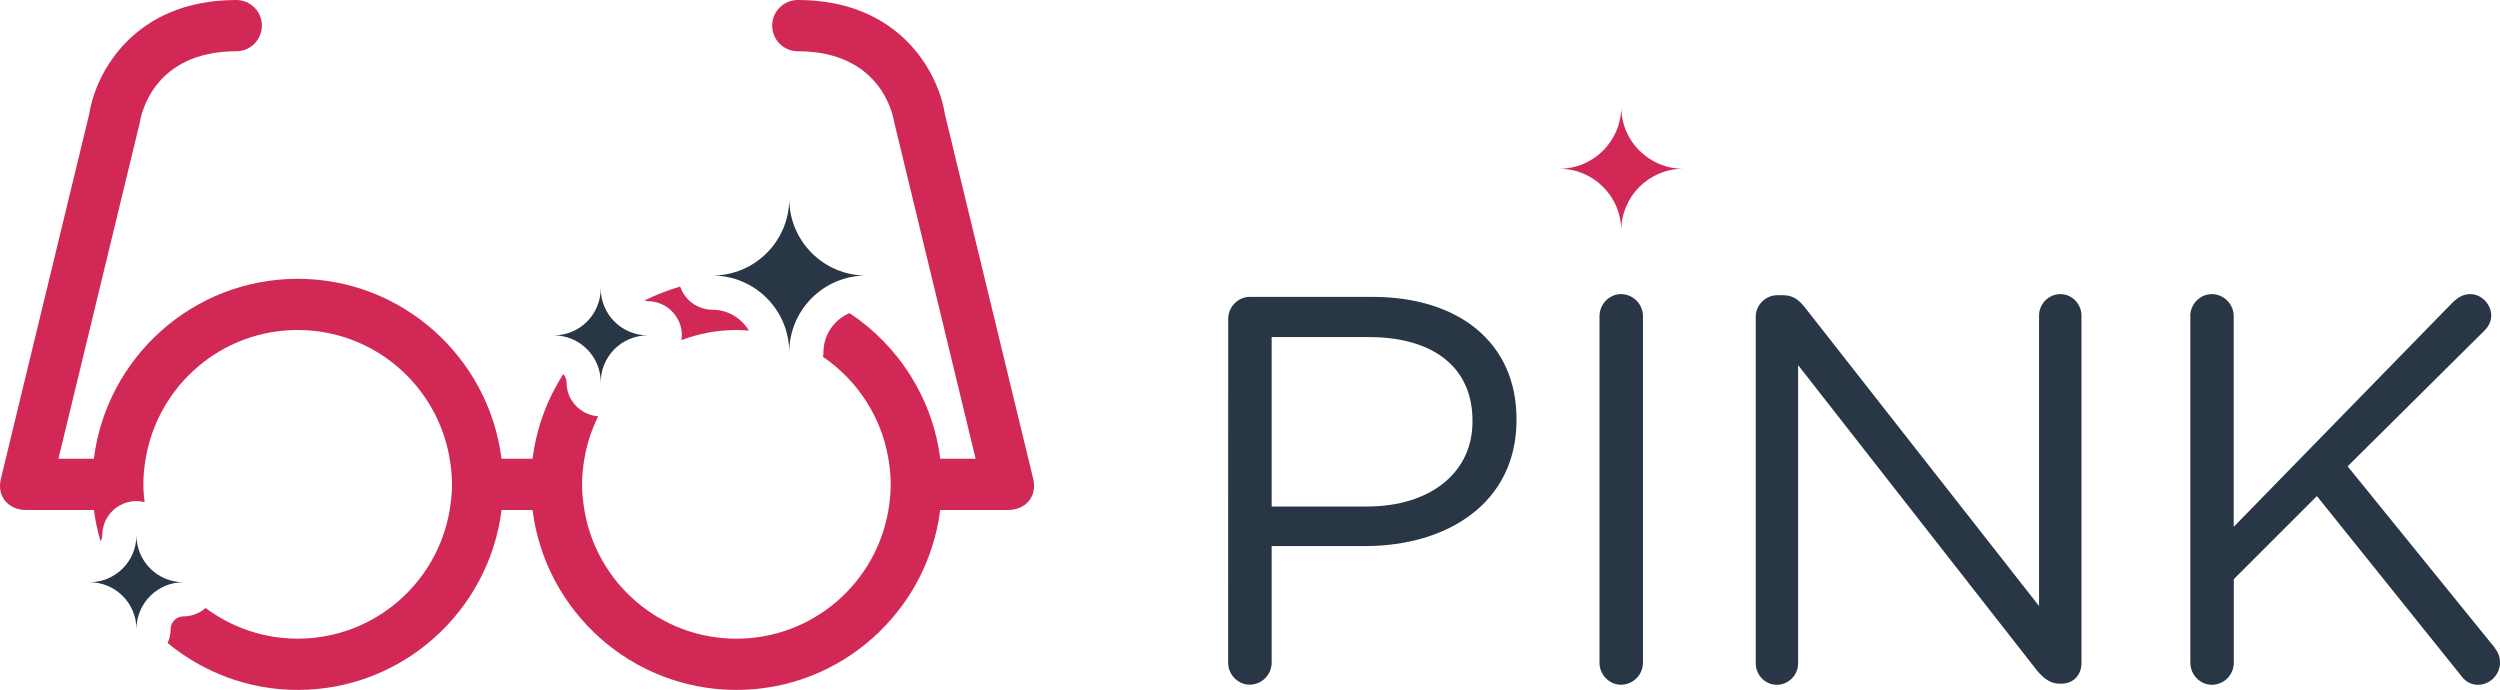
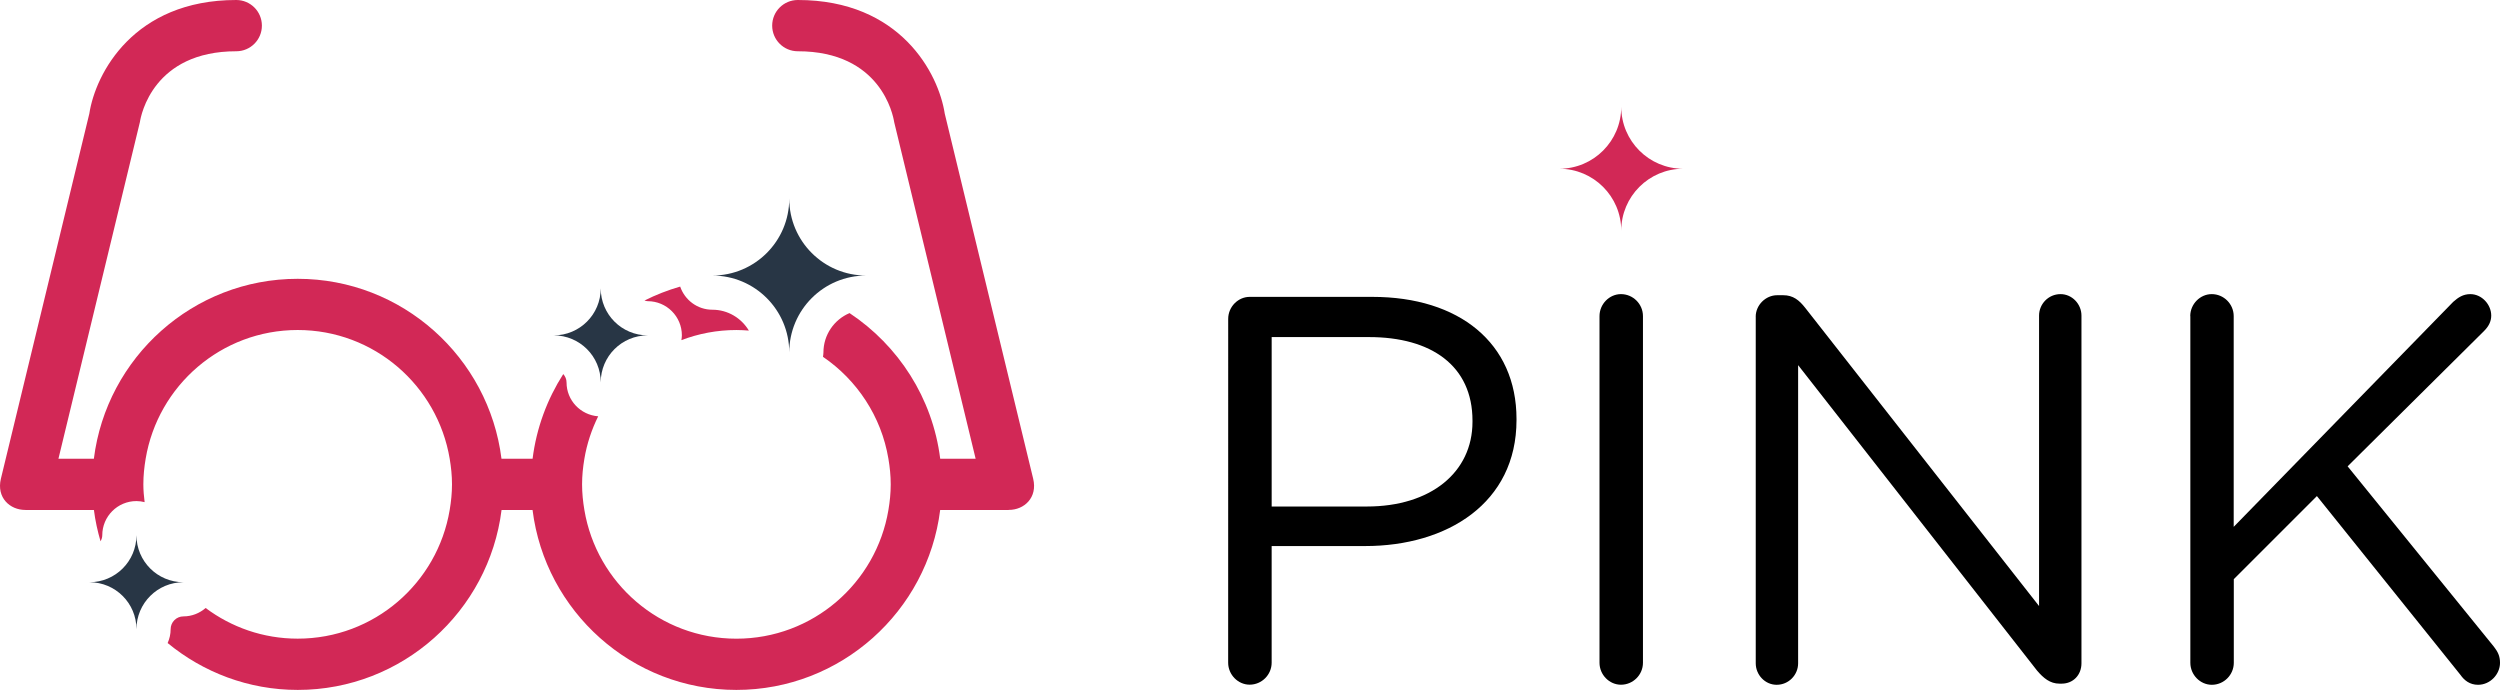
<svg xmlns="http://www.w3.org/2000/svg" version="1.1" id="Layer_2" x="0px" y="0px" width="146.3px" height="40.375px" viewBox="0 0 146.3 40.375" enable-background="new 0 0 146.3 40.375" xml:space="preserve">
  <g>
-     <path fill="#283645" d="M71.874,18.661c0-0.708,0.58-1.288,1.256-1.288h7.18c5.087,0,8.436,2.704,8.436,7.146v0.063 c0,4.86-4.057,7.373-8.854,7.373h-5.475v6.825c0,0.708-0.58,1.287-1.289,1.287c-0.676,0-1.256-0.58-1.256-1.287L71.874,18.661 L71.874,18.661z M79.988,29.641c3.734,0,6.182-1.996,6.182-4.959v-0.062c0-3.221-2.414-4.894-6.053-4.894h-5.699v9.917h5.57V29.641 z" />
-     <path fill="#283645" d="M93.603,18.5c0-0.708,0.579-1.288,1.255-1.288c0.709,0,1.288,0.58,1.288,1.288v20.283 c0,0.708-0.579,1.287-1.288,1.287c-0.676,0-1.255-0.579-1.255-1.287V18.5z" />
-     <path fill="#283645" d="M102.744,18.532c0-0.676,0.58-1.256,1.256-1.256h0.354c0.58,0,0.935,0.29,1.288,0.74l13.684,17.45V18.468 c0-0.676,0.547-1.256,1.256-1.256c0.676,0,1.225,0.58,1.225,1.256v20.349c0,0.677-0.48,1.19-1.158,1.19h-0.129 c-0.548,0-0.936-0.321-1.318-0.772l-13.976-17.867v17.449c0,0.677-0.547,1.257-1.257,1.257c-0.676,0-1.223-0.58-1.223-1.257V18.532 H102.744z" />
-     <path fill="#283645" d="M128.173,18.5c0-0.708,0.58-1.288,1.257-1.288c0.708,0,1.286,0.58,1.286,1.288v12.331l12.848-13.168 c0.29-0.257,0.579-0.451,0.998-0.451c0.676,0,1.225,0.612,1.225,1.256c0,0.354-0.162,0.644-0.42,0.901l-7.984,7.92l8.564,10.561 c0.225,0.291,0.354,0.547,0.354,0.936c0,0.676-0.577,1.288-1.285,1.288c-0.482,0-0.807-0.259-1.03-0.58l-8.401-10.464l-4.863,4.861 v4.895c0,0.708-0.578,1.288-1.286,1.288c-0.677,0-1.257-0.58-1.257-1.288V18.5H128.173z" />
+     <path d="M71.874,18.661c0-0.708,0.58-1.288,1.256-1.288h7.18c5.087,0,8.436,2.704,8.436,7.146v0.063 c0,4.86-4.057,7.373-8.854,7.373h-5.475v6.825c0,0.708-0.58,1.287-1.289,1.287c-0.676,0-1.256-0.58-1.256-1.287L71.874,18.661 L71.874,18.661z M79.988,29.641c3.734,0,6.182-1.996,6.182-4.959v-0.062c0-3.221-2.414-4.894-6.053-4.894h-5.699v9.917h5.57V29.641 z" />
+     <path d="M93.603,18.5c0-0.708,0.579-1.288,1.255-1.288c0.709,0,1.288,0.58,1.288,1.288v20.283 c0,0.708-0.579,1.287-1.288,1.287c-0.676,0-1.255-0.579-1.255-1.287V18.5z" />
+     <path d="M102.744,18.532c0-0.676,0.58-1.256,1.256-1.256h0.354c0.58,0,0.935,0.29,1.288,0.74l13.684,17.45V18.468 c0-0.676,0.547-1.256,1.256-1.256c0.676,0,1.225,0.58,1.225,1.256v20.349c0,0.677-0.48,1.19-1.158,1.19h-0.129 c-0.548,0-0.936-0.321-1.318-0.772l-13.976-17.867v17.449c0,0.677-0.547,1.257-1.257,1.257c-0.676,0-1.223-0.58-1.223-1.257V18.532 H102.744z" />
+     <path d="M128.173,18.5c0-0.708,0.58-1.288,1.257-1.288c0.708,0,1.286,0.58,1.286,1.288v12.331l12.848-13.168 c0.29-0.257,0.579-0.451,0.998-0.451c0.676,0,1.225,0.612,1.225,1.256c0,0.354-0.162,0.644-0.42,0.901l-7.984,7.92l8.564,10.561 c0.225,0.291,0.354,0.547,0.354,0.936c0,0.676-0.577,1.288-1.285,1.288c-0.482,0-0.807-0.259-1.03-0.58l-8.401-10.464l-4.863,4.861 v4.895c0,0.708-0.578,1.288-1.286,1.288c-0.677,0-1.257-0.58-1.257-1.288V18.5H128.173z" />
  </g>
  <path fill="#D22856" d="M98.498,9.875c-2.002,0-3.623-1.623-3.623-3.624c0,2.001-1.623,3.624-3.625,3.624 c2.002,0,3.625,1.623,3.625,3.624C94.875,11.498,96.496,9.875,98.498,9.875z" />
  <g>
    <path fill="#D22856" d="M43.094,19.313c0.246,0,0.489,0.014,0.73,0.033c-0.437-0.728-1.227-1.221-2.136-1.221 c-0.877,0-1.614-0.568-1.884-1.354c-0.727,0.208-1.425,0.482-2.089,0.816c0.062,0.017,0.122,0.038,0.188,0.038c1.104,0,2,0.896,2,2 c0,0.096-0.015,0.188-0.028,0.281C40.875,19.524,41.959,19.313,43.094,19.313z" />
    <path fill="#D22856" d="M60.462,28.016c-0.002-0.009-5.175-21.365-5.175-21.365C54.926,4.303,52.694,0,46.688,0 c-0.829,0-1.5,0.671-1.5,1.5s0.671,1.5,1.5,1.5c4.856,0,5.575,3.729,5.639,4.143l4.767,19.701h-2.073 c-0.445-3.557-2.453-6.628-5.305-8.522c-0.897,0.379-1.529,1.269-1.529,2.303c0,0.088-0.015,0.171-0.026,0.256 c1.991,1.358,3.415,3.489,3.829,5.965c0.082,0.488,0.135,0.987,0.135,1.5c0,0.512-0.053,1.012-0.135,1.5 c-0.716,4.271-4.421,7.53-8.896,7.53c-4.475,0-8.181-3.259-8.896-7.53c-0.082-0.488-0.135-0.988-0.135-1.5 c0-0.513,0.053-1.012,0.135-1.5c0.147-0.879,0.427-1.712,0.808-2.484c-1.034-0.077-1.852-0.932-1.852-1.984 c0-0.189-0.077-0.357-0.192-0.488c-0.938,1.469-1.569,3.149-1.795,4.957h-1.82c-0.741-5.927-5.802-10.531-11.927-10.531 S6.235,20.917,5.493,26.844H3.42L8.187,7.143C8.25,6.729,8.97,3,13.826,3c0.829,0,1.5-0.671,1.5-1.5S14.655,0,13.826,0 C7.82,0,5.588,4.303,5.227,6.651c0,0-5.173,21.356-5.175,21.365c-0.266,1.109,0.531,1.826,1.426,1.826 c0.012,0,0.023,0.004,0.036,0.004h3.982c0.079,0.629,0.215,1.237,0.387,1.831c0.059-0.106,0.102-0.224,0.102-0.354 c0-1.104,0.896-2,2-2c0.166,0,0.324,0.024,0.478,0.062c-0.043-0.343-0.074-0.688-0.074-1.042c0-0.512,0.053-1.011,0.135-1.5 c0.715-4.271,4.421-7.531,8.896-7.531s8.18,3.26,8.896,7.531c0.082,0.489,0.135,0.988,0.135,1.5s-0.053,1.012-0.135,1.5 c-0.715,4.272-4.421,7.531-8.896,7.531c-2.022,0-3.883-0.67-5.386-1.794c-0.35,0.302-0.8,0.491-1.299,0.491 c-0.413,0-0.749,0.336-0.749,0.748c0,0.289-0.065,0.563-0.176,0.812c2.075,1.708,4.722,2.743,7.614,2.743 c6.125,0,11.185-4.604,11.927-10.529h1.814c0.742,5.926,5.802,10.529,11.927,10.529s11.186-4.604,11.927-10.529H59 c0.012,0,0.023-0.005,0.036-0.005C59.931,29.842,60.728,29.125,60.462,28.016z" />
  </g>
  <g>
    <g>
      <path fill="#283645" d="M50.686,16.125c-2.485,0-4.499-2.014-4.499-4.499c0,2.485-2.014,4.499-4.499,4.499 c2.485,0,4.499,2.014,4.499,4.499C46.187,18.139,48.2,16.125,50.686,16.125z" />
    </g>
  </g>
  <g>
    <g>
      <path fill="#283645" d="M37.904,19.626c-1.519,0-2.749-1.23-2.749-2.749c0,1.519-1.23,2.749-2.749,2.749 c1.519,0,2.749,1.229,2.749,2.749C35.155,20.855,36.386,19.626,37.904,19.626z" />
    </g>
  </g>
  <g>
    <g>
      <path fill="#283645" d="M10.734,34.072c-1.519,0-2.749-1.23-2.749-2.75c0,1.52-1.23,2.75-2.749,2.75 c1.519,0,2.749,1.229,2.749,2.748C7.985,35.303,9.215,34.072,10.734,34.072z" />
    </g>
  </g>
</svg>
